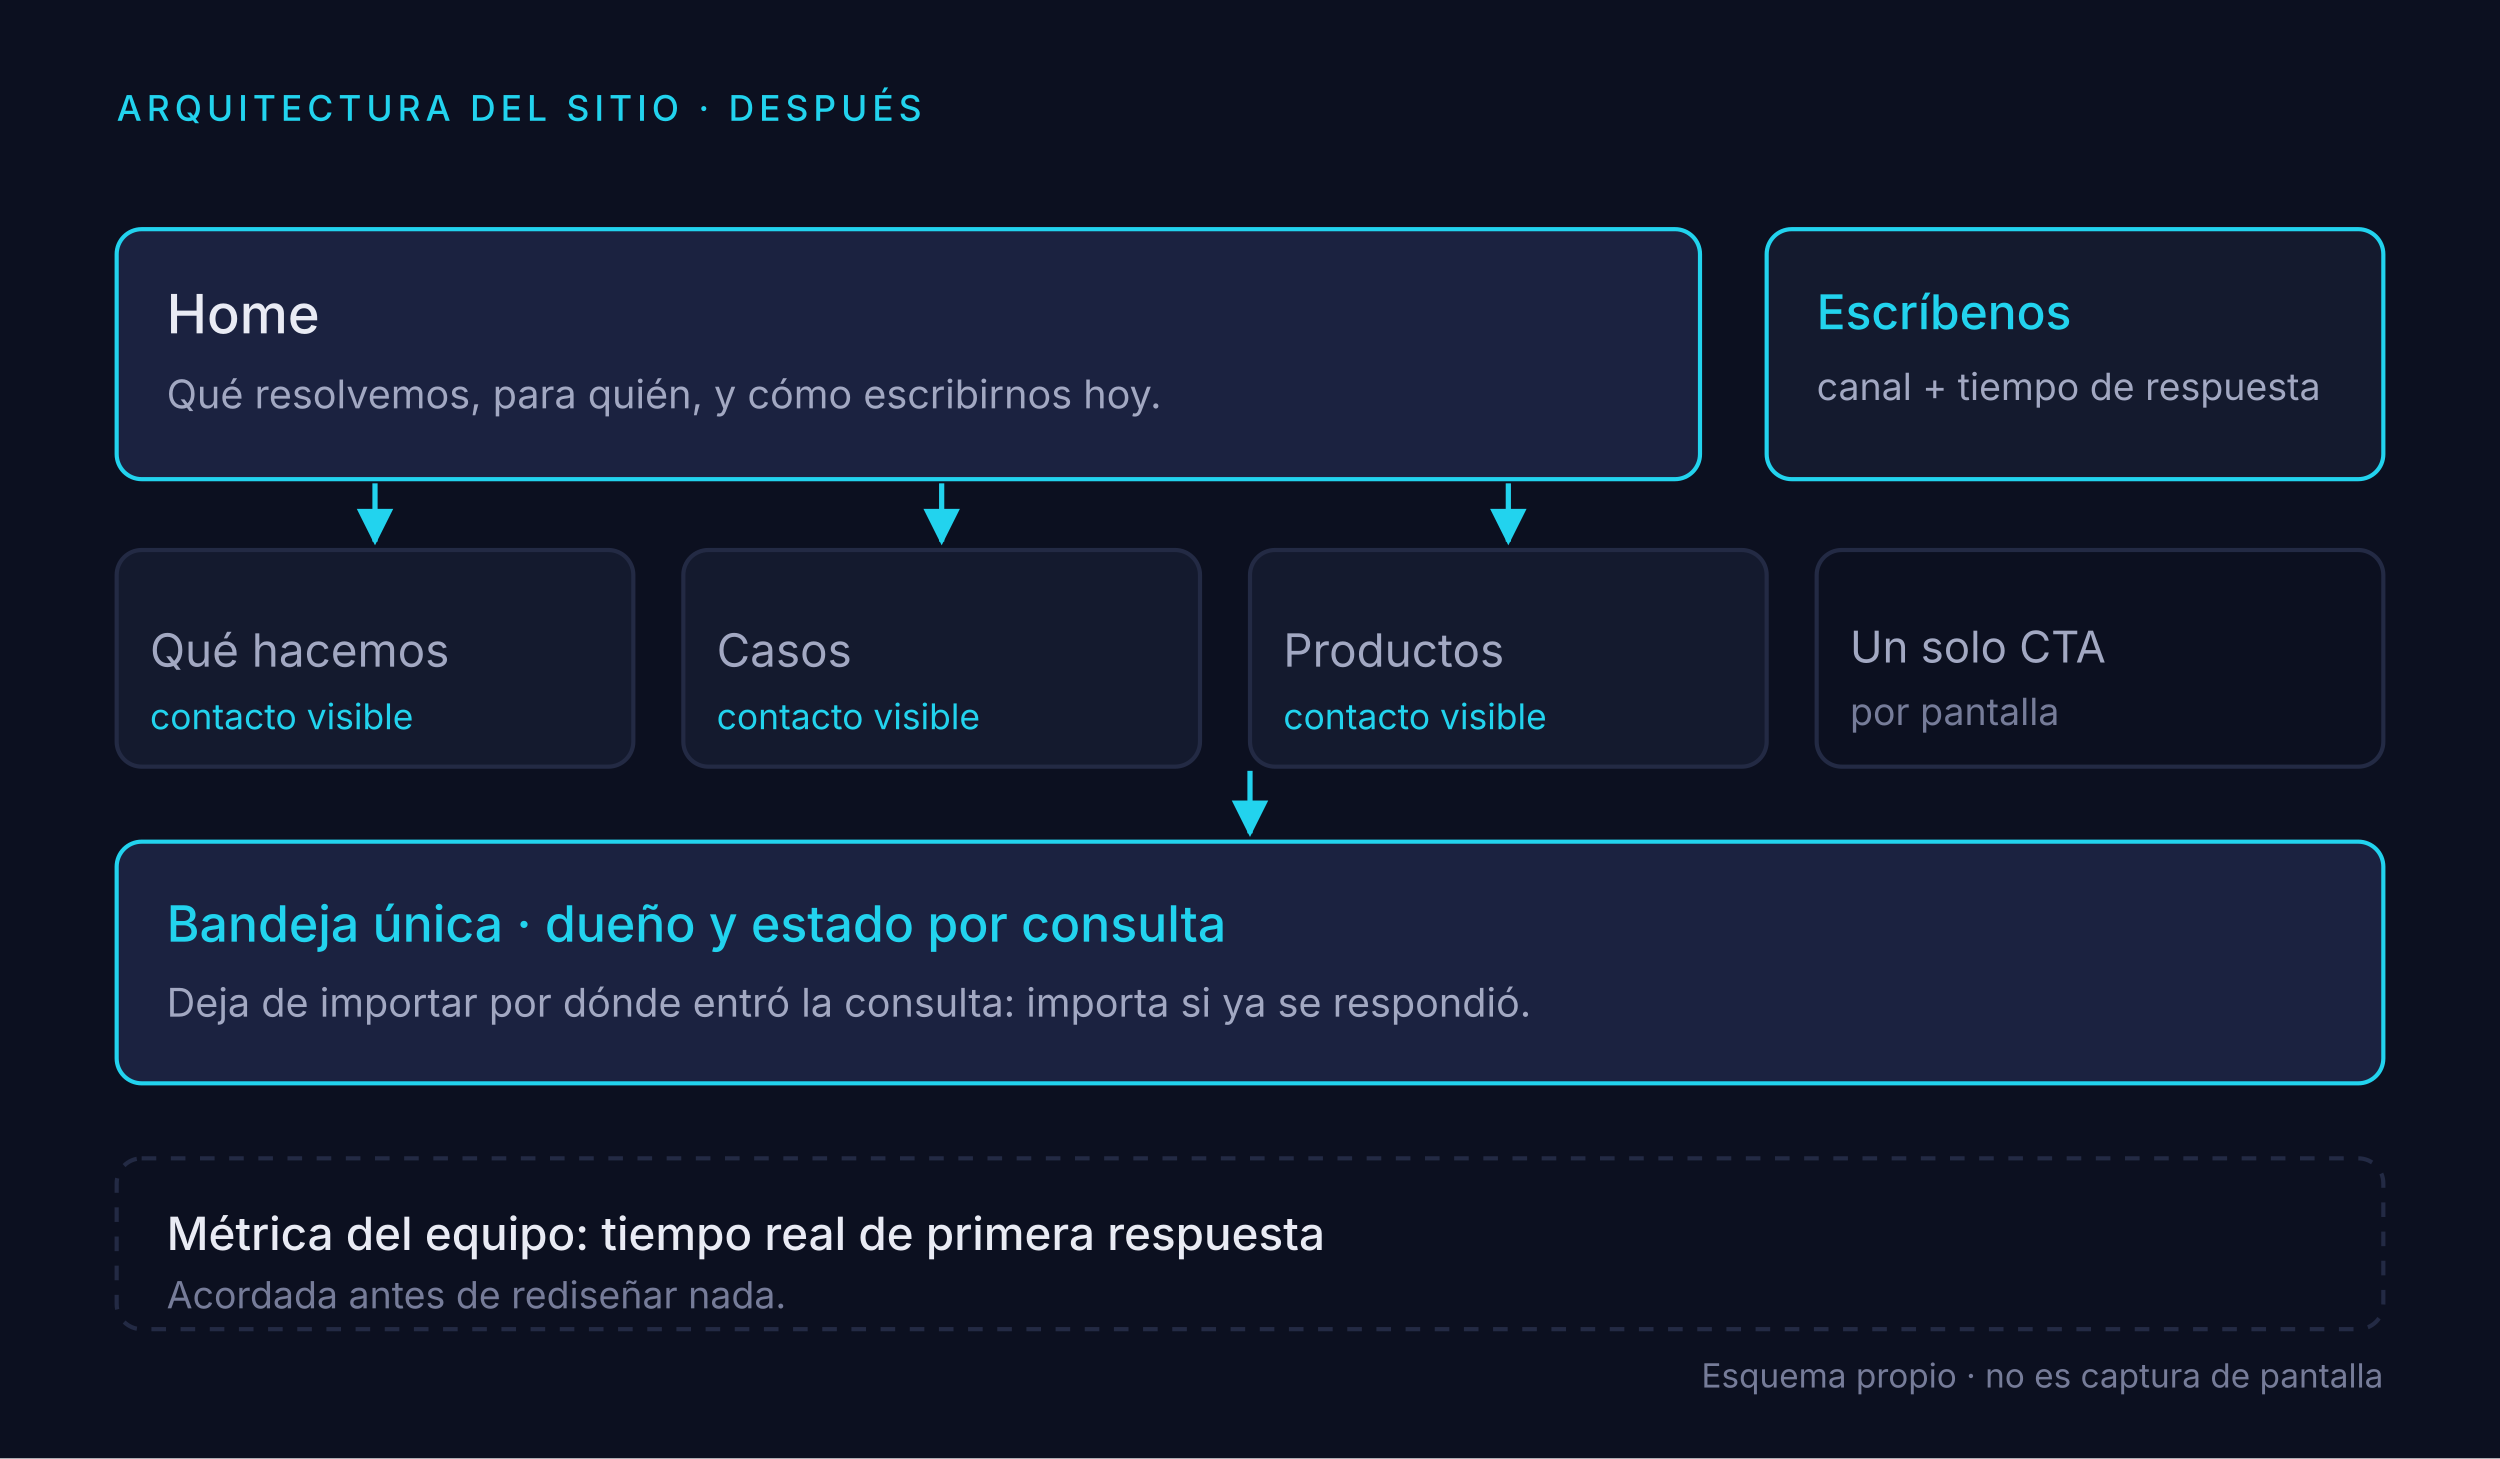
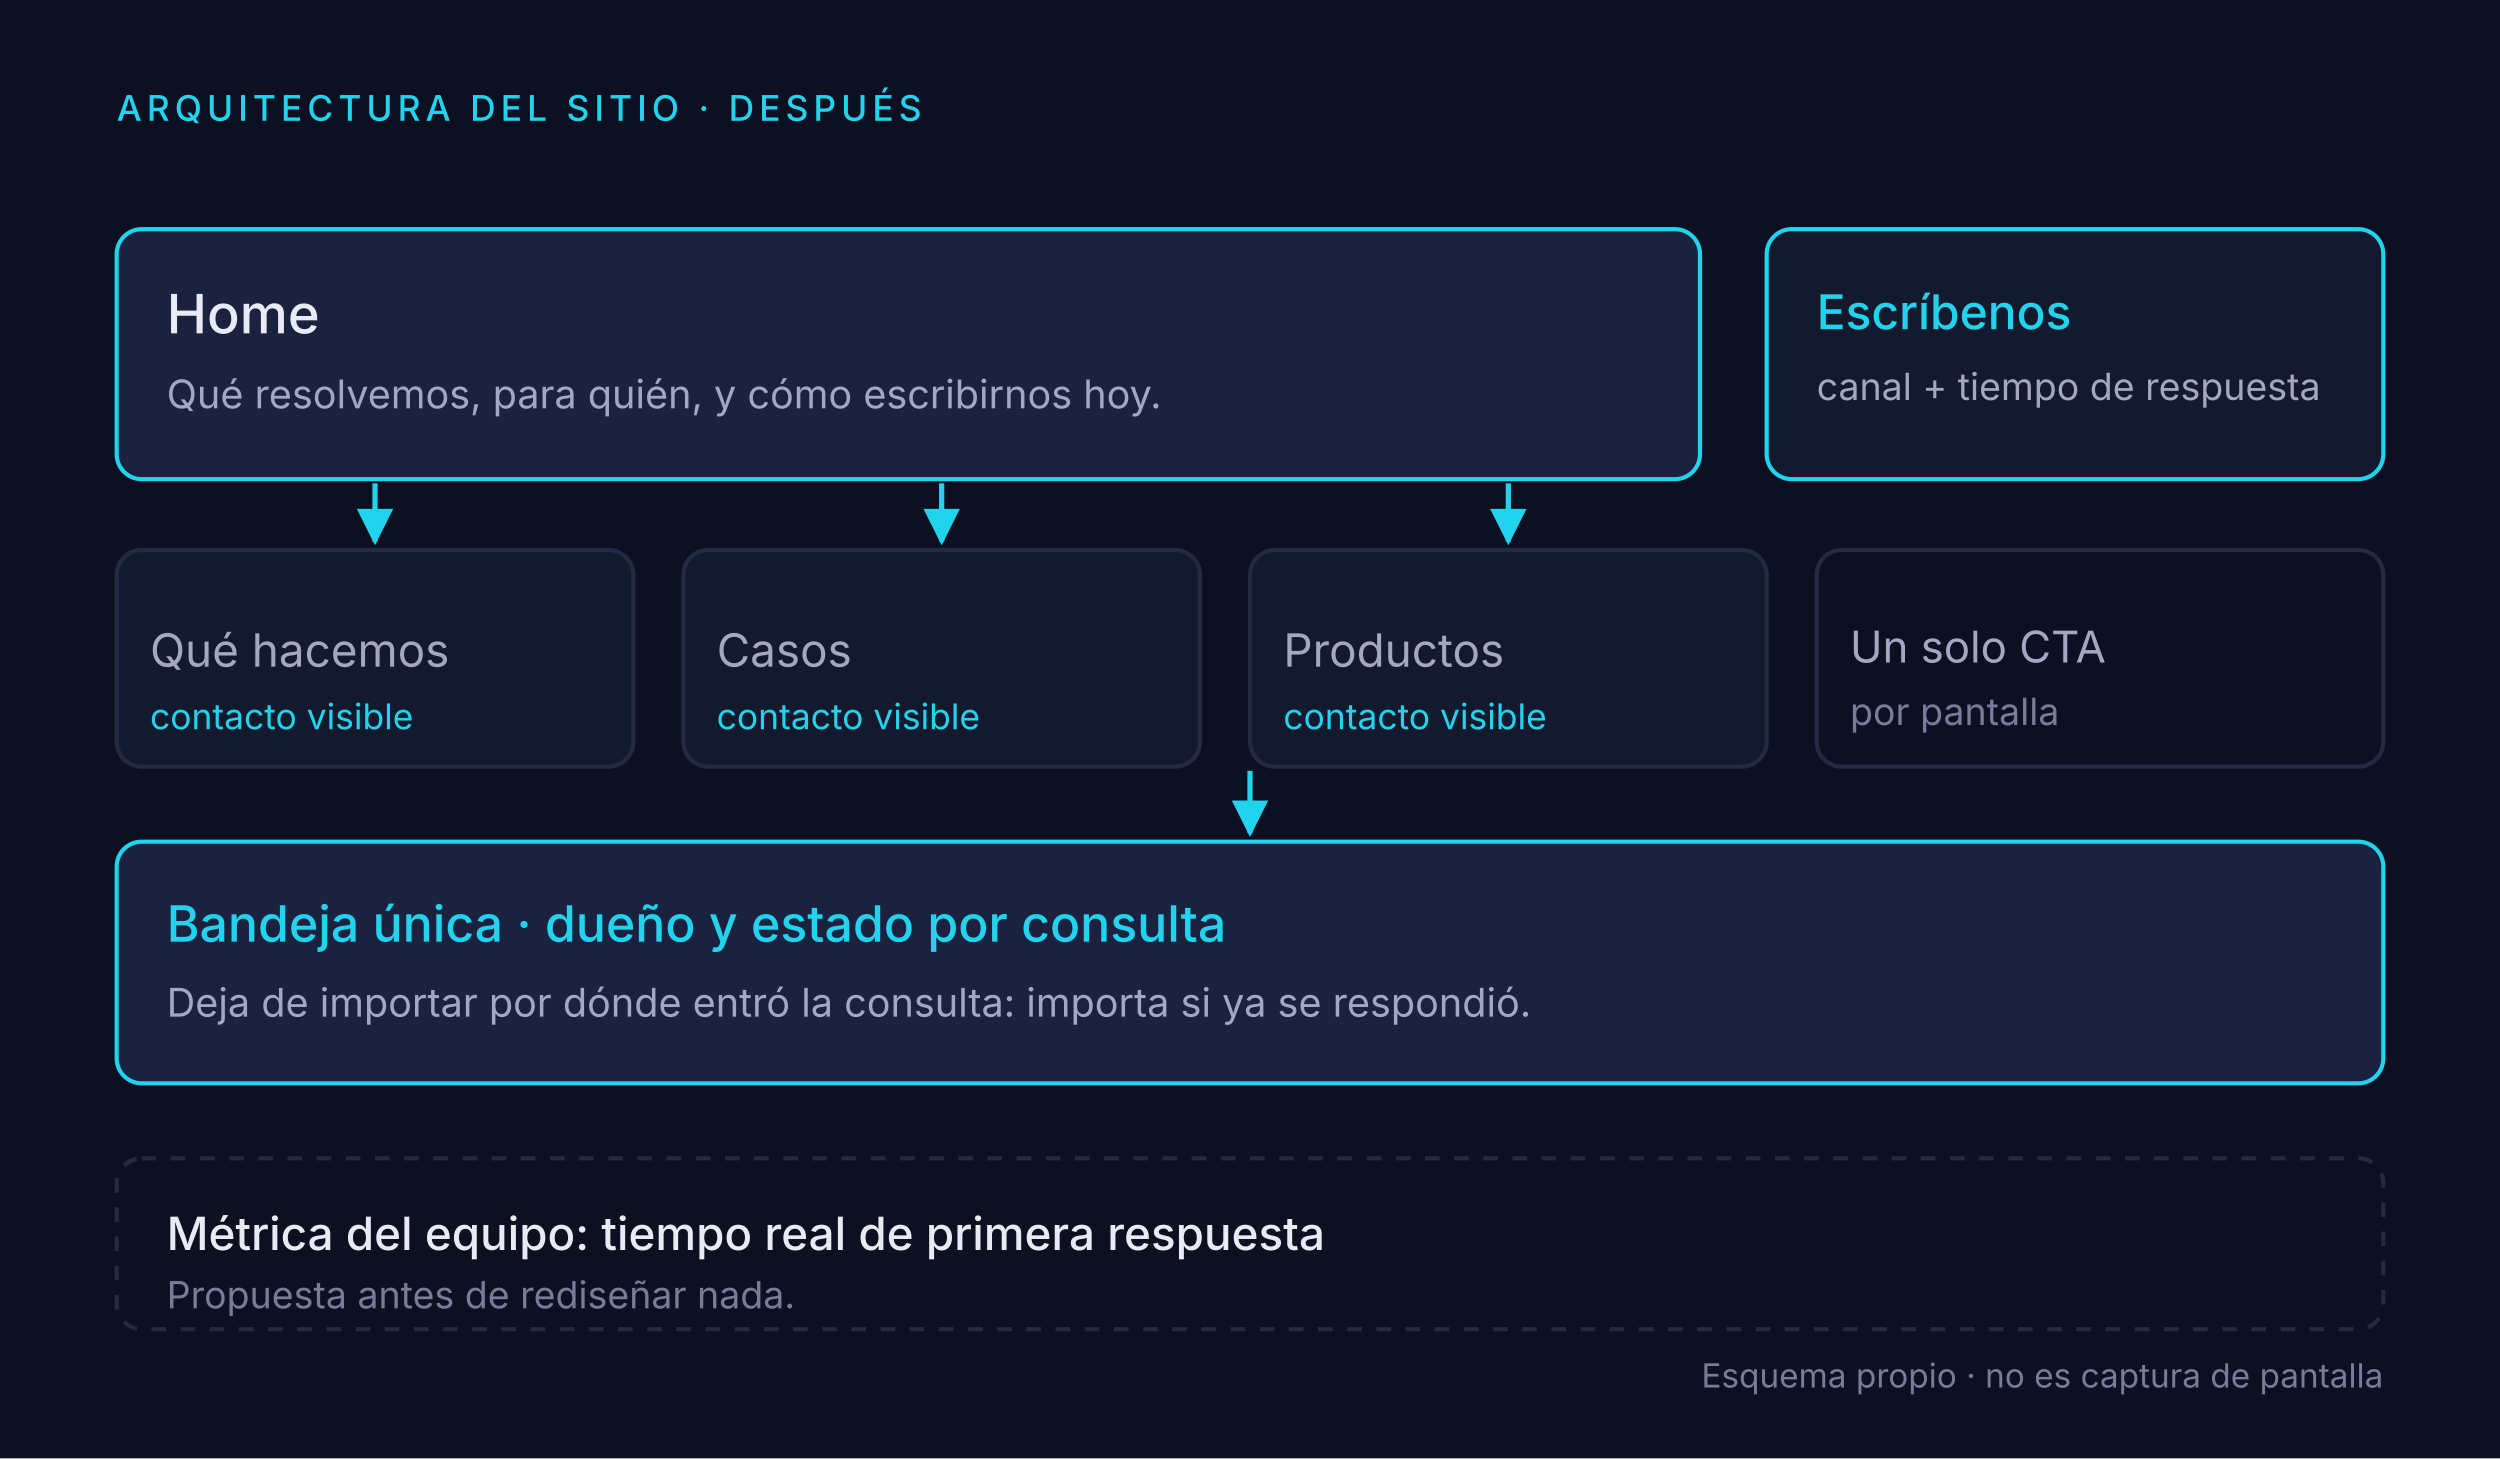
<svg xmlns="http://www.w3.org/2000/svg" viewBox="0 0 1200 700" width="1200" height="700" role="img" aria-label="Arquitectura del sitio · después">
  <defs>
    <marker id="ah" viewBox="0 0 10 10" refX="9" refY="5" markerWidth="7" markerHeight="7" orient="auto-start-reverse">
      <path d="M0 0 L10 5 L0 10 z" fill="#22D3EE" />
    </marker>
  </defs>
  <rect width="1200" height="700" fill="#0C1020" />
  <text x="56" y="58" fill="#22D3EE" font-size="17" font-weight="500" font-family="Inter, system-ui, sans-serif" letter-spacing="2.4">ARQUITECTURA DEL SITIO · DESPUÉS</text>
  <rect x="56" y="110" width="760" height="120" rx="12" fill="#1B2240" stroke="#22D3EE" stroke-width="2" />
  <text x="80" y="160" fill="#E9EBF4" font-size="26" font-weight="500" font-family="Inter, system-ui, sans-serif">Home</text>
  <text x="80" y="196" fill="#A2A8C2" font-size="19" font-weight="400" font-family="Inter, system-ui, sans-serif">Qué resolvemos, para quién, y cómo escribirnos hoy.</text>
  <rect x="848" y="110" width="296" height="120" rx="12" fill="#141A2E" stroke="#22D3EE" stroke-width="2" />
  <text x="872" y="158" fill="#22D3EE" font-size="23" font-weight="500" font-family="Inter, system-ui, sans-serif">Escríbenos</text>
  <text x="872" y="192" fill="#A2A8C2" font-size="18" font-weight="400" font-family="Inter, system-ui, sans-serif">canal + tiempo de respuesta</text>
  <rect x="56" y="264" width="248" height="104" rx="12" fill="#141A2E" stroke="#232A44" stroke-width="2" />
  <text x="72" y="320" fill="#A2A8C2" font-size="22" font-weight="400" font-family="Inter, system-ui, sans-serif">Qué hacemos</text>
  <text x="72" y="350" fill="#22D3EE" font-size="17" font-weight="400" font-family="Inter, system-ui, sans-serif">contacto visible</text>
  <rect x="328" y="264" width="248" height="104" rx="12" fill="#141A2E" stroke="#232A44" stroke-width="2" />
  <text x="344" y="320" fill="#A2A8C2" font-size="22" font-weight="400" font-family="Inter, system-ui, sans-serif">Casos</text>
  <text x="344" y="350" fill="#22D3EE" font-size="17" font-weight="400" font-family="Inter, system-ui, sans-serif">contacto visible</text>
  <rect x="600" y="264" width="248" height="104" rx="12" fill="#141A2E" stroke="#232A44" stroke-width="2" />
  <text x="616" y="320" fill="#A2A8C2" font-size="22" font-weight="400" font-family="Inter, system-ui, sans-serif">Productos</text>
  <text x="616" y="350" fill="#22D3EE" font-size="17" font-weight="400" font-family="Inter, system-ui, sans-serif">contacto visible</text>
  <rect x="872" y="264" width="272" height="104" rx="12" fill="none" stroke="#232A44" stroke-width="2" />
  <text x="888" y="318" fill="#A2A8C2" font-size="21" font-weight="400" font-family="Inter, system-ui, sans-serif">Un solo CTA</text>
  <text x="888" y="348" fill="#767C99" font-size="18" font-weight="400" font-family="Inter, system-ui, sans-serif">por pantalla</text>
  <line x1="180" y1="232" x2="180" y2="260" stroke="#22D3EE" stroke-width="2.5" marker-end="url(#ah)" />
  <line x1="452" y1="232" x2="452" y2="260" stroke="#22D3EE" stroke-width="2.5" marker-end="url(#ah)" />
  <line x1="724" y1="232" x2="724" y2="260" stroke="#22D3EE" stroke-width="2.5" marker-end="url(#ah)" />
  <rect x="56" y="404" width="1088" height="116" rx="12" fill="#1B2240" stroke="#22D3EE" stroke-width="2" />
  <text x="80" y="452" fill="#22D3EE" font-size="24" font-weight="500" font-family="Inter, system-ui, sans-serif">Bandeja única · dueño y estado por consulta</text>
  <text x="80" y="488" fill="#A2A8C2" font-size="19" font-weight="400" font-family="Inter, system-ui, sans-serif">Deja de importar por dónde entró la consulta: importa si ya se respondió.</text>
  <line x1="600" y1="370" x2="600" y2="400" stroke="#22D3EE" stroke-width="2.5" marker-end="url(#ah)" />
  <rect x="56" y="556" width="1088" height="82" rx="12" fill="none" stroke="#232A44" stroke-width="2" stroke-dasharray="7 7" />
  <text x="80" y="600" fill="#E9EBF4" font-size="22" font-weight="500" font-family="Inter, system-ui, sans-serif">Métrica del equipo: tiempo real de primera respuesta</text>
-   <text x="80" y="628" fill="#767C99" font-size="18" font-weight="400" font-family="Inter, system-ui, sans-serif">Acordada antes de rediseñar nada.</text>
+   <text x="80" y="628" fill="#767C99" font-size="18" font-weight="400" font-family="Inter, system-ui, sans-serif">Propuesta antes de rediseñar nada.</text>
  <text x="1144" y="666" fill="#767C99" font-size="16" font-weight="400" font-family="Inter, system-ui, sans-serif" text-anchor="end">Esquema propio · no es captura de pantalla</text>
</svg>
